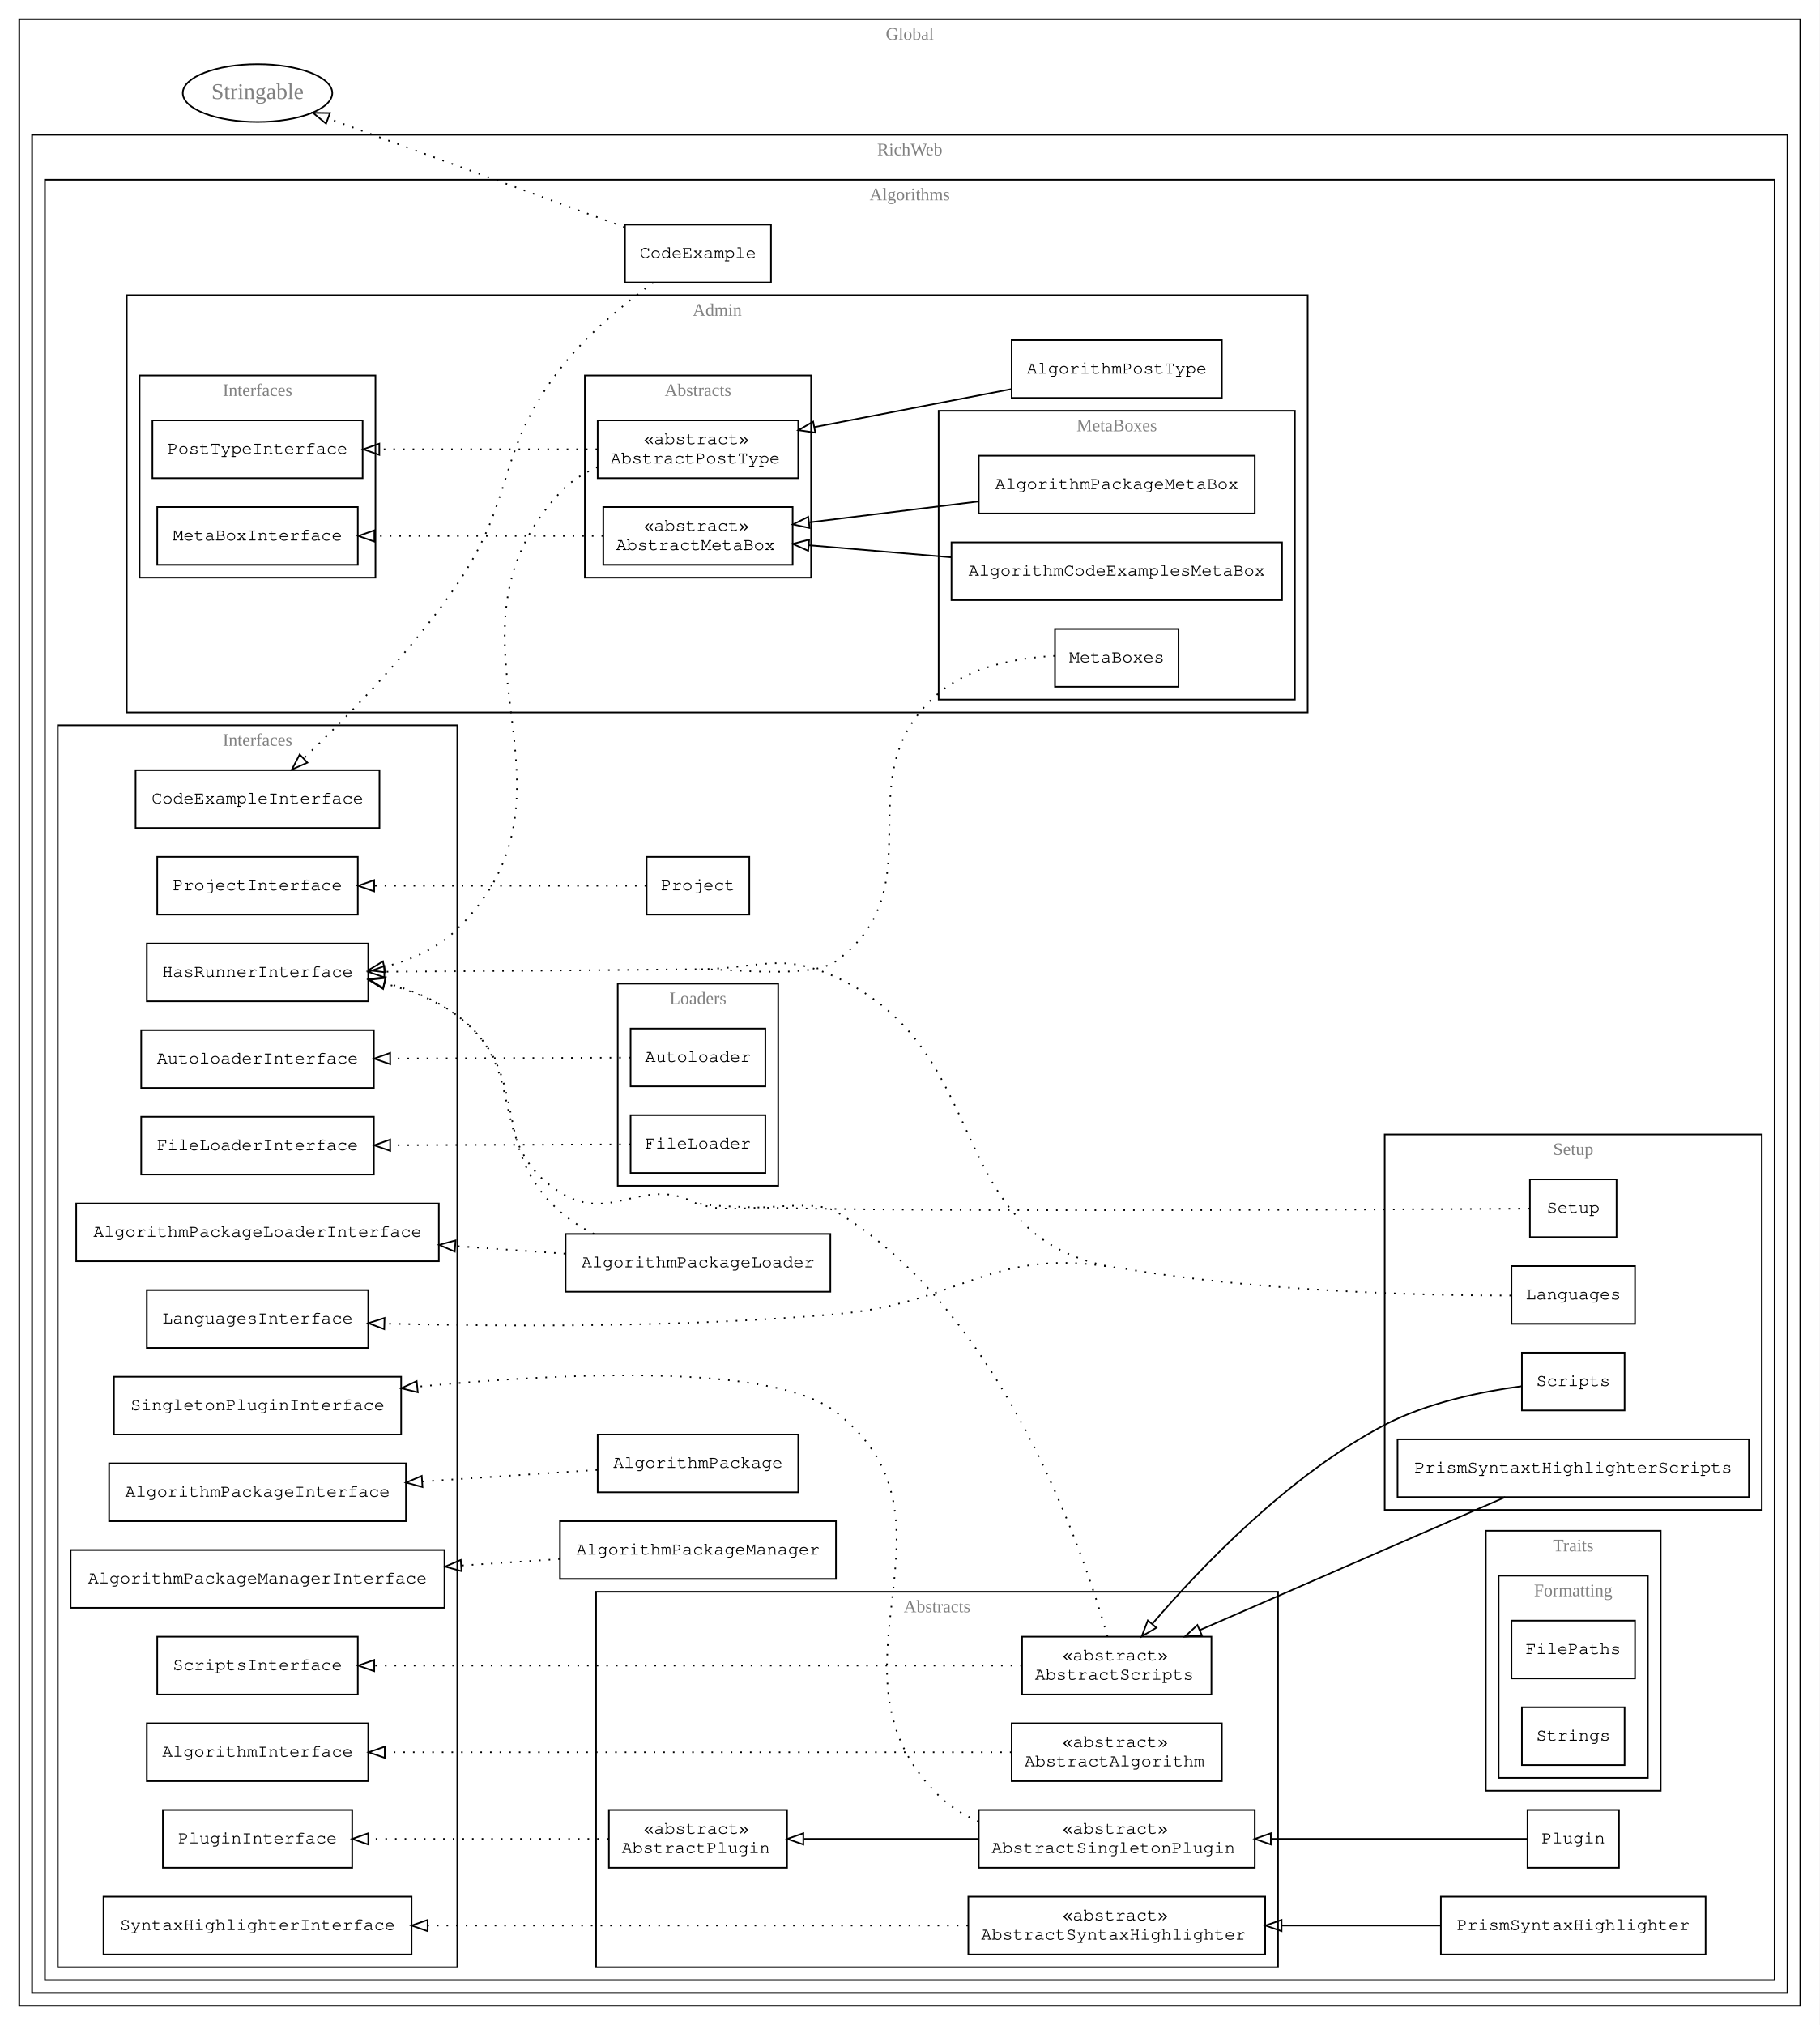
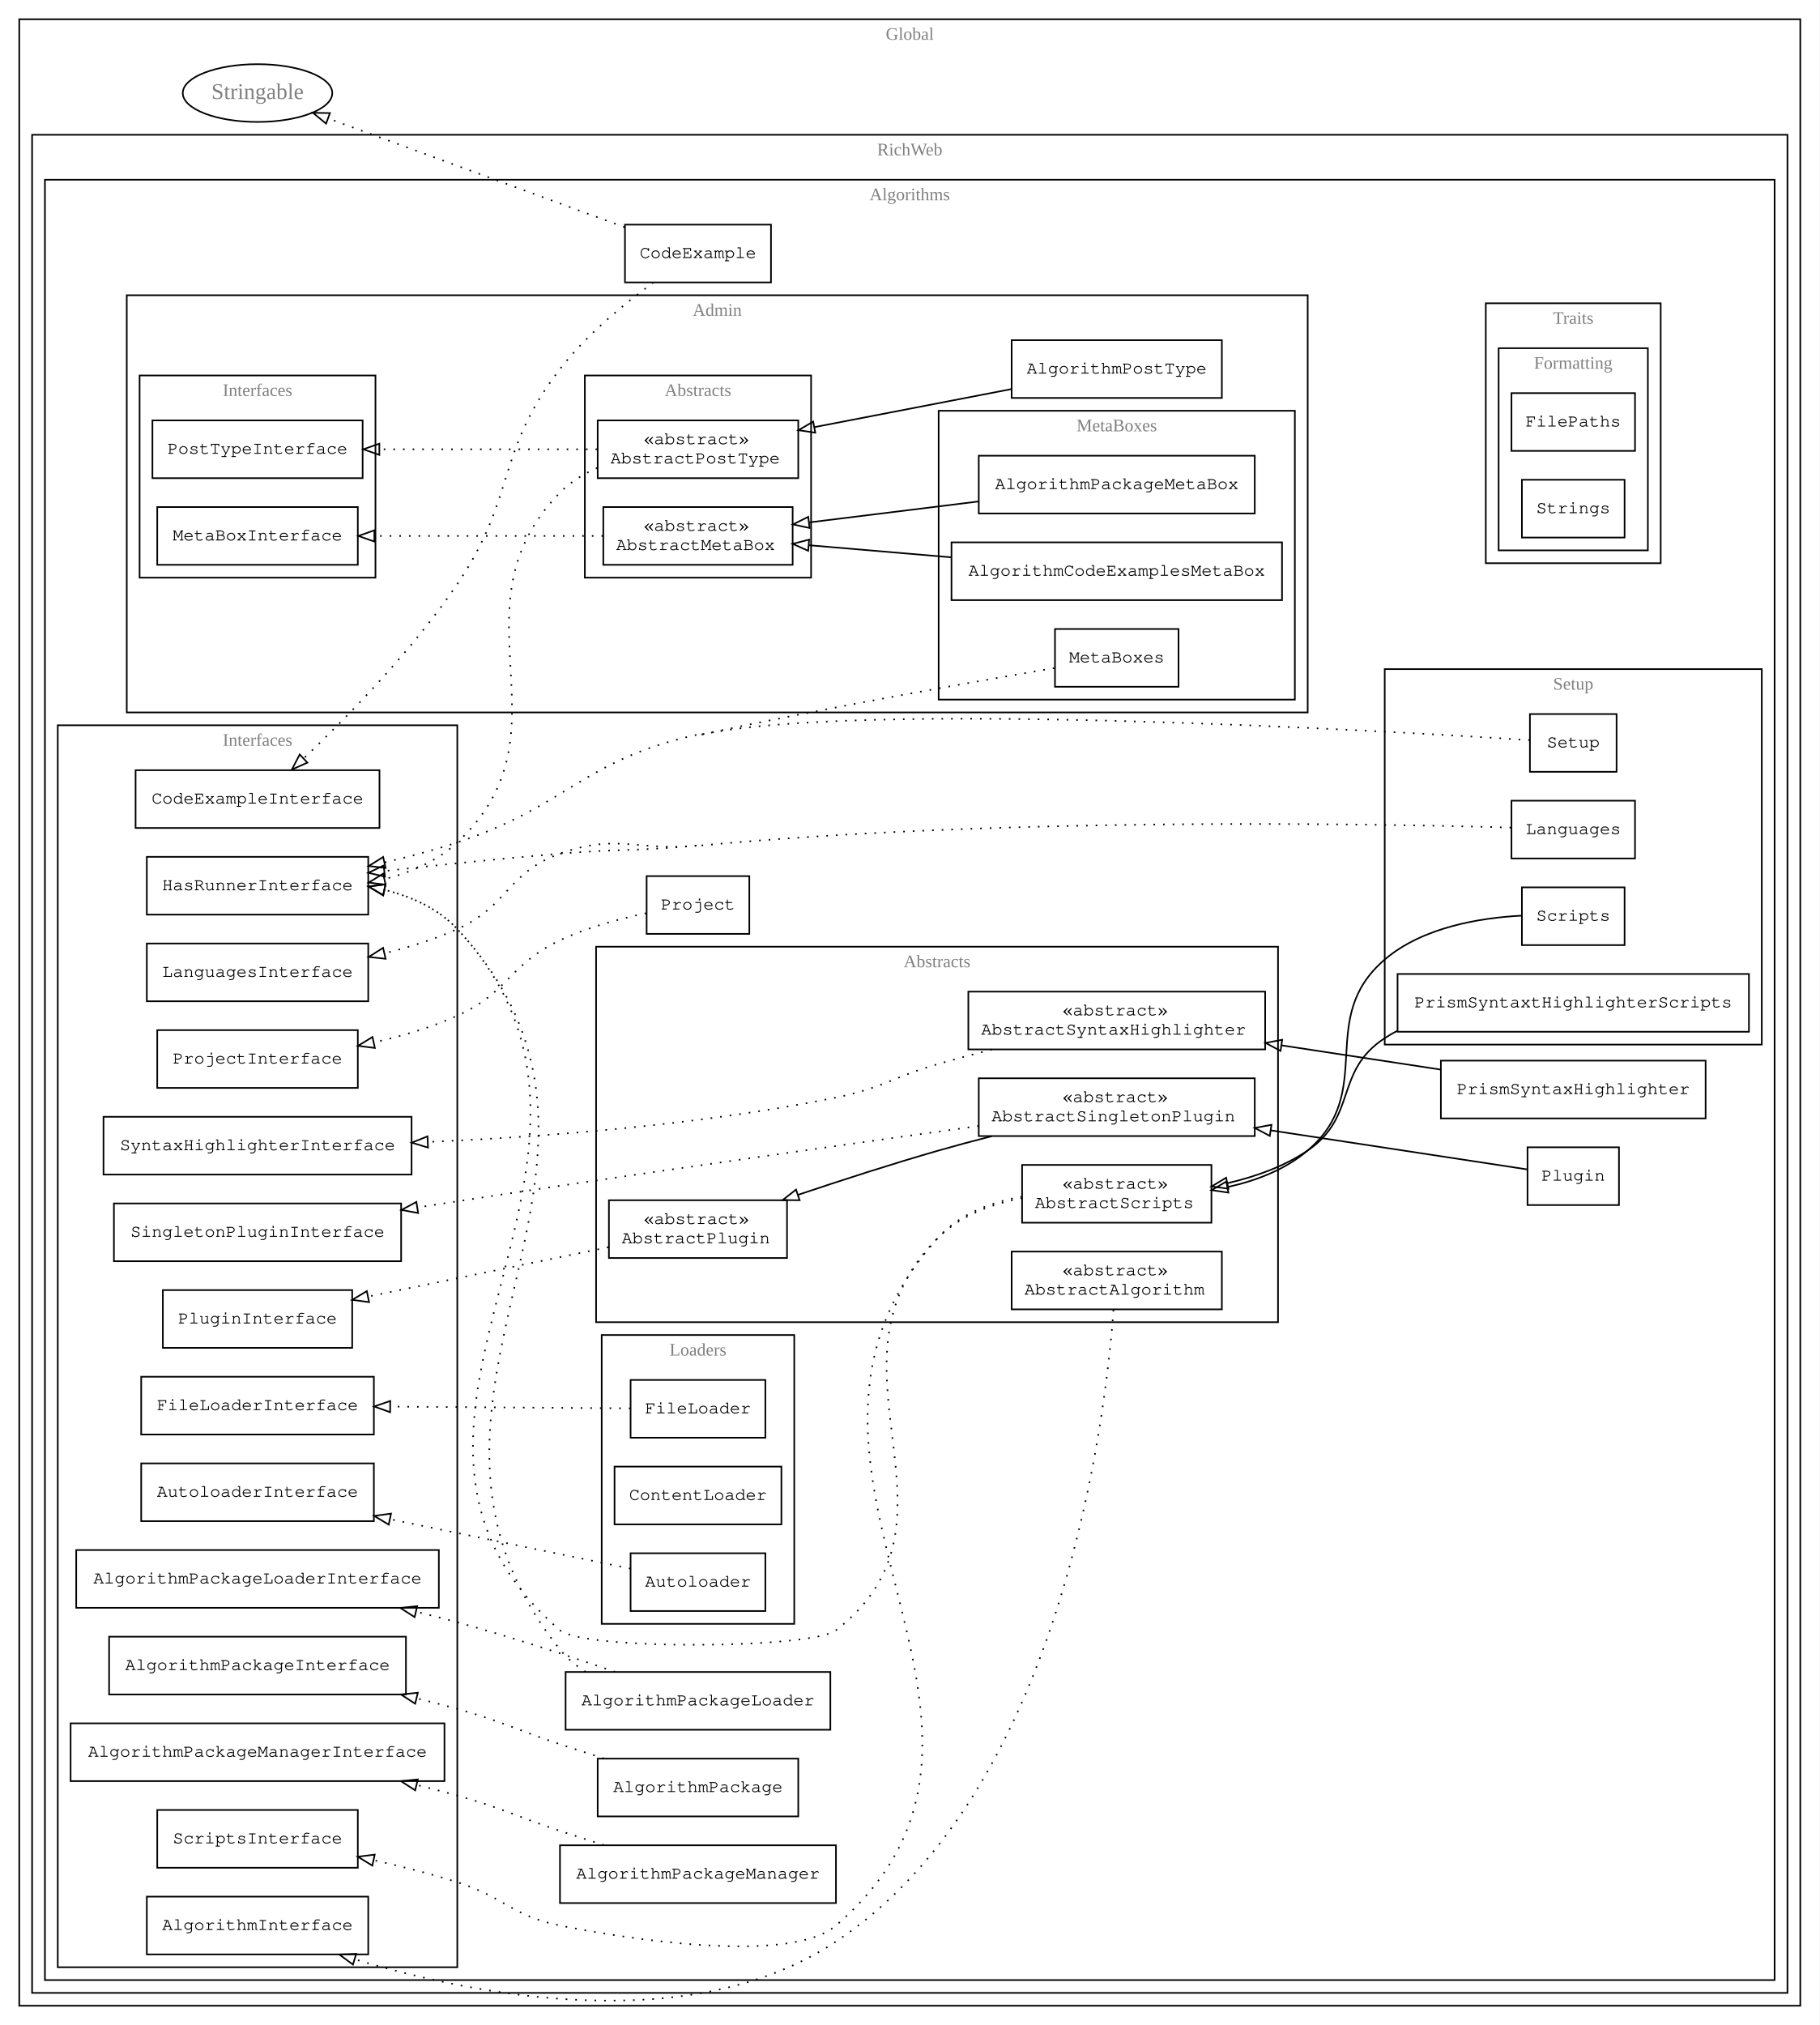
<svg xmlns="http://www.w3.org/2000/svg" width="1134pt" height="1262pt" viewBox="0.00 0.00 1134.00 1262.00">
  <g id="graph0" class="graph" transform="scale(1 1) rotate(0) translate(4 1258)">
    <polygon fill="white" stroke="transparent" points="-4,4 -4,-1258 1130,-1258 1130,4 -4,4" />
    <g id="clust1" class="cluster">
      <polygon fill="none" stroke="black" points="8,-8 8,-1246 1118,-1246 1118,-8 8,-8" />
      <text text-anchor="middle" x="563" y="-1233.2" font-family="Times New Roman,serif" font-size="11.00" fill="gray">Global</text>
    </g>
    <g id="clust2" class="cluster">
      <polygon fill="none" stroke="black" points="16,-16 16,-1174 1110,-1174 1110,-16 16,-16" />
      <text text-anchor="middle" x="563" y="-1161.2" font-family="Times New Roman,serif" font-size="11.00" fill="gray">RichWeb</text>
    </g>
    <g id="clust3" class="cluster">
      <polygon fill="none" stroke="black" points="24,-24 24,-1146 1102,-1146 1102,-24 24,-24" />
      <text text-anchor="middle" x="563" y="-1133.2" font-family="Times New Roman,serif" font-size="11.00" fill="gray">Algorithms</text>
    </g>
+     <g id="clust4" class="cluster">
+       <polygon fill="none" stroke="black" points="367.5,-434 367.5,-668 792.5,-668 792.5,-434 367.5,-434" />
+       <text text-anchor="middle" x="580" y="-655.2" font-family="Times New Roman,serif" font-size="11.00" fill="gray">Abstracts</text>
+     </g>
    <g id="clust5" class="cluster">
      <polygon fill="none" stroke="black" points="75,-814 75,-1074 811,-1074 811,-814 75,-814" />
      <text text-anchor="middle" x="443" y="-1061.2" font-family="Times New Roman,serif" font-size="11.00" fill="gray">Admin</text>
    </g>
    <g id="clust6" class="cluster">
      <polygon fill="none" stroke="black" points="360.5,-898 360.5,-1024 501.5,-1024 501.5,-898 360.5,-898" />
      <text text-anchor="middle" x="431" y="-1011.2" font-family="Times New Roman,serif" font-size="11.00" fill="gray">Abstracts</text>
    </g>
+     <g id="clust7" class="cluster">
+       <polygon fill="none" stroke="black" points="83,-898 83,-1024 230,-1024 230,-898 83,-898" />
+       <text text-anchor="middle" x="156.5" y="-1011.2" font-family="Times New Roman,serif" font-size="11.00" fill="gray">Interfaces</text>
+     </g>
    <g id="clust8" class="cluster">
      <polygon fill="none" stroke="black" points="581,-822 581,-1002 803,-1002 803,-822 581,-822" />
      <text text-anchor="middle" x="692" y="-989.2" font-family="Times New Roman,serif" font-size="11.00" fill="gray">MetaBoxes</text>
    </g>
-     <g id="clust7" class="cluster">
-       <polygon fill="none" stroke="black" points="83,-898 83,-1024 230,-1024 230,-898 83,-898" />
-       <text text-anchor="middle" x="156.5" y="-1011.2" font-family="Times New Roman,serif" font-size="11.00" fill="gray">Interfaces</text>
-     </g>
-     <g id="clust4" class="cluster">
-       <polygon fill="none" stroke="black" points="367.5,-32 367.5,-266 792.5,-266 792.5,-32 367.5,-32" />
-       <text text-anchor="middle" x="580" y="-253.2" font-family="Times New Roman,serif" font-size="11.00" fill="gray">Abstracts</text>
-     </g>
-     <g id="clust10" class="cluster">
-       <polygon fill="none" stroke="black" points="381,-519 381,-645 481,-645 481,-519 381,-519" />
-       <text text-anchor="middle" x="431" y="-632.2" font-family="Times New Roman,serif" font-size="11.00" fill="gray">Loaders</text>
-     </g>
-     <g id="clust11" class="cluster">
-       <polygon fill="none" stroke="black" points="859,-317 859,-551 1094,-551 1094,-317 859,-317" />
-       <text text-anchor="middle" x="976.5" y="-538.2" font-family="Times New Roman,serif" font-size="11.00" fill="gray">Setup</text>
+     <g id="clust12" class="cluster">
+       <polygon fill="none" stroke="black" points="922,-907 922,-1069 1031,-1069 1031,-907 922,-907" />
+       <text text-anchor="middle" x="976.5" y="-1056.2" font-family="Times New Roman,serif" font-size="11.00" fill="gray">Traits</text>
+     </g>
+     <g id="clust13" class="cluster">
+       <polygon fill="none" stroke="black" points="930,-915 930,-1041 1023,-1041 1023,-915 930,-915" />
+       <text text-anchor="middle" x="976.5" y="-1028.2" font-family="Times New Roman,serif" font-size="11.00" fill="gray">Formatting</text>
    </g>
    <g id="clust9" class="cluster">
      <polygon fill="none" stroke="black" points="32,-32 32,-806 281,-806 281,-32 32,-32" />
      <text text-anchor="middle" x="156.5" y="-793.2" font-family="Times New Roman,serif" font-size="11.00" fill="gray">Interfaces</text>
    </g>
-     <g id="clust12" class="cluster">
-       <polygon fill="none" stroke="black" points="922,-142 922,-304 1031,-304 1031,-142 922,-142" />
-       <text text-anchor="middle" x="976.5" y="-291.2" font-family="Times New Roman,serif" font-size="11.00" fill="gray">Traits</text>
-     </g>
-     <g id="clust13" class="cluster">
-       <polygon fill="none" stroke="black" points="930,-150 930,-276 1023,-276 1023,-150 930,-150" />
-       <text text-anchor="middle" x="976.5" y="-263.2" font-family="Times New Roman,serif" font-size="11.00" fill="gray">Formatting</text>
+     <g id="clust11" class="cluster">
+       <polygon fill="none" stroke="black" points="859,-607 859,-841 1094,-841 1094,-607 859,-607" />
+       <text text-anchor="middle" x="976.5" y="-828.2" font-family="Times New Roman,serif" font-size="11.00" fill="gray">Setup</text>
+     </g>
+     <g id="clust10" class="cluster">
+       <polygon fill="none" stroke="black" points="371,-246 371,-426 491,-426 491,-246 371,-246" />
+       <text text-anchor="middle" x="431" y="-413.2" font-family="Times New Roman,serif" font-size="11.00" fill="gray">Loaders</text>
    </g>
    <g id="node1" class="node">
-       <polygon fill="none" stroke="black" points="757.5,-184 626.5,-184 626.5,-148 757.5,-148 757.5,-184" />
-       <text text-anchor="start" x="658" y="-169.2" font-family="Courier,monospace" font-size="11.00">«abstract»</text>
-       <text text-anchor="start" x="634.5" y="-157.2" font-family="Courier,monospace" font-size="11.00">AbstractAlgorithm</text>
+       <polygon fill="none" stroke="black" points="757.5,-478 626.5,-478 626.5,-442 757.5,-442 757.5,-478" />
+       <text text-anchor="start" x="658" y="-463.2" font-family="Courier,monospace" font-size="11.00">«abstract»</text>
+       <text text-anchor="start" x="634.5" y="-451.2" font-family="Courier,monospace" font-size="11.00">AbstractAlgorithm</text>
    </g>
    <g id="node14" class="node">
-       <polygon fill="none" stroke="black" points="225.5,-184 87.5,-184 87.5,-148 225.5,-148 225.5,-184" />
-       <text text-anchor="middle" x="156.5" y="-163.2" font-family="Courier,monospace" font-size="11.00">AlgorithmInterface</text>
+       <polygon fill="none" stroke="black" points="225.5,-76 87.5,-76 87.5,-40 225.5,-40 225.5,-76" />
+       <text text-anchor="middle" x="156.5" y="-55.2" font-family="Courier,monospace" font-size="11.00">AlgorithmInterface</text>
    </g>
    <g id="edge1" class="edge">
-       <path fill="none" stroke="black" stroke-dasharray="1,5" d="M626.38,-166C528.25,-166 341.92,-166 236.09,-166" />
-       <polygon fill="none" stroke="black" points="235.79,-162.5 225.79,-166 235.79,-169.5 235.79,-162.5" />
+       <path fill="none" stroke="black" stroke-dasharray="1,5" d="M689.96,-441.65C685.06,-374.54 658.06,-141.55 517,-48 426.74,11.86 293.74,-13.99 217.37,-36.88" />
+       <polygon fill="none" stroke="black" points="215.96,-33.66 207.43,-39.94 218.02,-40.35 215.96,-33.66" />
    </g>
    <g id="node2" class="node">
-       <polygon fill="none" stroke="black" points="486.5,-130 375.5,-130 375.5,-94 486.5,-94 486.5,-130" />
-       <text text-anchor="start" x="397" y="-115.2" font-family="Courier,monospace" font-size="11.00">«abstract»</text>
-       <text text-anchor="start" x="383.5" y="-103.2" font-family="Courier,monospace" font-size="11.00">AbstractPlugin</text>
+       <polygon fill="none" stroke="black" points="486.5,-510 375.5,-510 375.5,-474 486.5,-474 486.5,-510" />
+       <text text-anchor="start" x="397" y="-495.2" font-family="Courier,monospace" font-size="11.00">«abstract»</text>
+       <text text-anchor="start" x="383.5" y="-483.2" font-family="Courier,monospace" font-size="11.00">AbstractPlugin</text>
    </g>
    <g id="node23" class="node">
-       <polygon fill="none" stroke="black" points="215.5,-130 97.5,-130 97.5,-94 215.5,-94 215.5,-130" />
-       <text text-anchor="middle" x="156.5" y="-109.2" font-family="Courier,monospace" font-size="11.00">PluginInterface</text>
+       <polygon fill="none" stroke="black" points="215.5,-454 97.5,-454 97.5,-418 215.5,-418 215.5,-454" />
+       <text text-anchor="middle" x="156.5" y="-433.2" font-family="Courier,monospace" font-size="11.00">PluginInterface</text>
    </g>
    <g id="edge2" class="edge">
-       <path fill="none" stroke="black" stroke-dasharray="1,5" d="M375.18,-112C332.13,-112 271.93,-112 225.75,-112" />
-       <polygon fill="none" stroke="black" points="225.52,-108.5 215.52,-112 225.52,-115.5 225.52,-108.5" />
+       <path fill="none" stroke="black" stroke-dasharray="1,5" d="M375.18,-480.73C332.03,-471.87 271.68,-459.46 225.46,-449.97" />
+       <polygon fill="none" stroke="black" points="226.02,-446.51 215.52,-447.92 224.61,-453.37 226.02,-446.51" />
    </g>
    <g id="node3" class="node">
-       <polygon fill="none" stroke="black" points="751,-238 633,-238 633,-202 751,-202 751,-238" />
-       <text text-anchor="start" x="658" y="-223.2" font-family="Courier,monospace" font-size="11.00">«abstract»</text>
-       <text text-anchor="start" x="641" y="-211.2" font-family="Courier,monospace" font-size="11.00">AbstractScripts</text>
+       <polygon fill="none" stroke="black" points="751,-532 633,-532 633,-496 751,-496 751,-532" />
+       <text text-anchor="start" x="658" y="-517.2" font-family="Courier,monospace" font-size="11.00">«abstract»</text>
+       <text text-anchor="start" x="641" y="-505.2" font-family="Courier,monospace" font-size="11.00">AbstractScripts</text>
    </g>
    <g id="node21" class="node">
-       <polygon fill="none" stroke="black" points="225.5,-670 87.5,-670 87.5,-634 225.5,-634 225.5,-670" />
-       <text text-anchor="middle" x="156.5" y="-649.2" font-family="Courier,monospace" font-size="11.00">HasRunnerInterface</text>
+       <polygon fill="none" stroke="black" points="225.5,-724 87.5,-724 87.5,-688 225.5,-688 225.5,-724" />
+       <text text-anchor="middle" x="156.5" y="-703.2" font-family="Courier,monospace" font-size="11.00">HasRunnerInterface</text>
    </g>
    <g id="edge4" class="edge">
-       <path fill="none" stroke="black" stroke-dasharray="1,5" d="M430,-508C396.62,-525.96 377.06,-494.77 345,-515 297.17,-545.19 326.72,-591.7 281,-625 267.78,-634.63 251.79,-640.94 235.76,-645.05" />
-       <polygon fill="none" stroke="black" points="234.77,-641.69 225.8,-647.34 236.33,-648.51 234.77,-641.69" />
-       <path fill="none" stroke="black" stroke-dasharray="1,5" d="M686.23,-238.11C671.44,-290.22 620.94,-440.82 517,-503 500.76,-512.71 448.66,-499.03 432,-508" />
+       <path fill="none" stroke="black" stroke-dasharray="1,5" d="M632.99,-511.35C614.26,-507.72 594.8,-500.59 581,-487 500.83,-408.01 606.07,-310.79 517,-242 501.87,-230.32 359.46,-229.5 345,-242 196.48,-370.35 414.87,-535.44 281,-679 269.11,-691.75 252.72,-699.18 235.75,-703.38" />
+       <polygon fill="none" stroke="black" points="234.79,-700 225.73,-705.49 236.23,-706.85 234.79,-700" />
    </g>
    <g id="node25" class="node">
-       <polygon fill="none" stroke="black" points="219,-238 94,-238 94,-202 219,-202 219,-238" />
-       <text text-anchor="middle" x="156.5" y="-217.2" font-family="Courier,monospace" font-size="11.00">ScriptsInterface</text>
+       <polygon fill="none" stroke="black" points="219,-130 94,-130 94,-94 219,-94 219,-130" />
+       <text text-anchor="middle" x="156.5" y="-109.2" font-family="Courier,monospace" font-size="11.00">ScriptsInterface</text>
    </g>
    <g id="edge3" class="edge">
-       <path fill="none" stroke="black" stroke-dasharray="1,5" d="M632.89,-220C534.65,-220 336.04,-220 229.27,-220" />
-       <polygon fill="none" stroke="black" points="229.23,-216.5 219.23,-220 229.23,-223.5 229.23,-216.5" />
+       <path fill="none" stroke="black" stroke-dasharray="1,5" d="M633,-512.33C613.93,-508.83 594.25,-501.53 581,-487 451.14,-344.52 663.02,-183.86 517,-58 488.05,-33.05 382.46,-50.42 345,-58 314.74,-64.12 310.43,-75.66 281,-85 264.39,-90.27 246.2,-94.87 229.01,-98.71" />
+       <polygon fill="none" stroke="black" points="228.05,-95.33 219.02,-100.88 229.53,-102.17 228.05,-95.33" />
    </g>
    <g id="node4" class="node">
-       <polygon fill="none" stroke="black" points="778,-130 606,-130 606,-94 778,-94 778,-130" />
-       <text text-anchor="start" x="658" y="-115.2" font-family="Courier,monospace" font-size="11.00">«abstract»</text>
-       <text text-anchor="start" x="614" y="-103.2" font-family="Courier,monospace" font-size="11.00">AbstractSingletonPlugin</text>
+       <polygon fill="none" stroke="black" points="778,-586 606,-586 606,-550 778,-550 778,-586" />
+       <text text-anchor="start" x="658" y="-571.2" font-family="Courier,monospace" font-size="11.00">«abstract»</text>
+       <text text-anchor="start" x="614" y="-559.2" font-family="Courier,monospace" font-size="11.00">AbstractSingletonPlugin</text>
    </g>
    <g id="edge5" class="edge">
-       <path fill="none" stroke="black" d="M605.83,-112C570.45,-112 530.03,-112 497.09,-112" />
-       <polygon fill="none" stroke="black" points="496.67,-108.5 486.67,-112 496.67,-115.5 496.67,-108.5" />
+       <path fill="none" stroke="black" d="M614.17,-549.94C603,-547.09 591.68,-544.06 581,-541 551.97,-532.68 520.14,-522.37 493.37,-513.36" />
+       <polygon fill="none" stroke="black" points="494.35,-510 483.76,-510.11 492.11,-516.63 494.35,-510" />
    </g>
    <g id="node26" class="node">
-       <polygon fill="none" stroke="black" points="246,-400 67,-400 67,-364 246,-364 246,-400" />
-       <text text-anchor="middle" x="156.5" y="-379.2" font-family="Courier,monospace" font-size="11.00">SingletonPluginInterface</text>
+       <polygon fill="none" stroke="black" points="246,-508 67,-508 67,-472 246,-472 246,-508" />
+       <text text-anchor="middle" x="156.5" y="-487.2" font-family="Courier,monospace" font-size="11.00">SingletonPluginInterface</text>
    </g>
    <g id="edge6" class="edge">
-       <path fill="none" stroke="black" stroke-dasharray="1,5" d="M605.87,-122.83C596.67,-126.79 588.09,-132.05 581,-139 502.43,-215.94 603.86,-310.57 517,-378 477.79,-408.44 348.55,-402.6 256.28,-393.81" />
-       <polygon fill="none" stroke="black" points="256.36,-390.3 246.06,-392.81 255.68,-397.27 256.36,-390.3" />
+       <path fill="none" stroke="black" stroke-dasharray="1,5" d="M606,-556.27C535.93,-546.53 433.97,-532.18 345,-519 316.14,-514.73 284.82,-509.94 256.18,-505.5" />
+       <polygon fill="none" stroke="black" points="256.59,-502.03 246.17,-503.95 255.51,-508.94 256.59,-502.03" />
    </g>
    <g id="node5" class="node">
-       <polygon fill="none" stroke="black" points="784.5,-76 599.5,-76 599.5,-40 784.5,-40 784.5,-76" />
-       <text text-anchor="start" x="658" y="-61.2" font-family="Courier,monospace" font-size="11.00">«abstract»</text>
-       <text text-anchor="start" x="607.5" y="-49.2" font-family="Courier,monospace" font-size="11.00">AbstractSyntaxHighlighter</text>
+       <polygon fill="none" stroke="black" points="784.5,-640 599.5,-640 599.5,-604 784.5,-604 784.5,-640" />
+       <text text-anchor="start" x="658" y="-625.2" font-family="Courier,monospace" font-size="11.00">«abstract»</text>
+       <text text-anchor="start" x="607.5" y="-613.2" font-family="Courier,monospace" font-size="11.00">AbstractSyntaxHighlighter</text>
    </g>
    <g id="node27" class="node">
-       <polygon fill="none" stroke="black" points="252.5,-76 60.5,-76 60.5,-40 252.5,-40 252.5,-76" />
-       <text text-anchor="middle" x="156.5" y="-55.2" font-family="Courier,monospace" font-size="11.00">SyntaxHighlighterInterface</text>
+       <polygon fill="none" stroke="black" points="252.5,-562 60.5,-562 60.5,-526 252.5,-526 252.5,-562" />
+       <text text-anchor="middle" x="156.5" y="-541.2" font-family="Courier,monospace" font-size="11.00">SyntaxHighlighterInterface</text>
    </g>
    <g id="edge7" class="edge">
-       <path fill="none" stroke="black" stroke-dasharray="1,5" d="M599.29,-58C505.77,-58 360.87,-58 262.74,-58" />
-       <polygon fill="none" stroke="black" points="262.5,-54.5 252.5,-58 262.5,-61.5 262.5,-54.5" />
+       <path fill="none" stroke="black" stroke-dasharray="1,5" d="M614.17,-603.94C603.01,-601.08 591.68,-598.06 581,-595 552.22,-586.76 546.34,-579.95 517,-574 432.44,-556.84 334.77,-549.47 262.6,-546.31" />
+       <polygon fill="none" stroke="black" points="262.73,-542.81 252.59,-545.89 262.43,-549.8 262.73,-542.81" />
    </g>
    <g id="node6" class="node">
      <polygon fill="none" stroke="black" points="490,-942 372,-942 372,-906 490,-906 490,-942" />
      <text text-anchor="start" x="397" y="-927.2" font-family="Courier,monospace" font-size="11.00">«abstract»</text>
      <text text-anchor="start" x="380" y="-915.2" font-family="Courier,monospace" font-size="11.00">AbstractMetaBox</text>
    </g>
    <g id="node8" class="node">
      <polygon fill="none" stroke="black" points="219,-942 94,-942 94,-906 219,-906 219,-942" />
      <text text-anchor="middle" x="156.5" y="-921.2" font-family="Courier,monospace" font-size="11.00">MetaBoxInterface</text>
    </g>
    <g id="edge8" class="edge">
      <path fill="none" stroke="black" stroke-dasharray="1,5" d="M371.88,-924C330.26,-924 273.95,-924 229.49,-924" />
      <polygon fill="none" stroke="black" points="229.32,-920.5 219.32,-924 229.32,-927.5 229.32,-920.5" />
    </g>
    <g id="node7" class="node">
      <polygon fill="none" stroke="black" points="493.5,-996 368.5,-996 368.5,-960 493.5,-960 493.5,-996" />
      <text text-anchor="start" x="397" y="-981.2" font-family="Courier,monospace" font-size="11.00">«abstract»</text>
      <text text-anchor="start" x="376.5" y="-969.2" font-family="Courier,monospace" font-size="11.00">AbstractPostType</text>
    </g>
    <g id="node9" class="node">
      <polygon fill="none" stroke="black" points="222,-996 91,-996 91,-960 222,-960 222,-996" />
      <text text-anchor="middle" x="156.5" y="-975.2" font-family="Courier,monospace" font-size="11.00">PostTypeInterface</text>
    </g>
    <g id="edge9" class="edge">
      <path fill="none" stroke="black" stroke-dasharray="1,5" d="M368.17,-978C327.9,-978 275.12,-978 232.46,-978" />
      <polygon fill="none" stroke="black" points="232.41,-974.5 222.41,-978 232.41,-981.5 232.41,-974.5" />
    </g>
    <g id="edge10" class="edge">
-       <path fill="none" stroke="black" stroke-dasharray="1,5" d="M368.35,-966.93C359.6,-963.09 351.42,-957.93 345,-951 260.61,-859.89 369.51,-766.12 281,-679 268.71,-666.9 252.33,-659.69 235.53,-655.5" />
-       <polygon fill="none" stroke="black" points="236.12,-652.05 225.61,-653.37 234.65,-658.89 236.12,-652.05" />
+       <path fill="none" stroke="black" stroke-dasharray="1,5" d="M368.24,-966.43C359.62,-962.65 351.5,-957.64 345,-951 274.39,-878.82 354.87,-801.85 281,-733 268.52,-721.37 252.23,-714.31 235.59,-710.12" />
+       <polygon fill="none" stroke="black" points="236.3,-706.69 225.79,-707.97 234.81,-713.53 236.3,-706.69" />
    </g>
    <g id="node10" class="node">
      <polygon fill="none" stroke="black" points="795,-920 589,-920 589,-884 795,-884 795,-920" />
      <text text-anchor="middle" x="692" y="-899.2" font-family="Courier,monospace" font-size="11.00">AlgorithmCodeExamplesMetaBox</text>
    </g>
    <g id="edge12" class="edge">
      <path fill="none" stroke="black" d="M588.64,-910.69C558.92,-913.22 527.21,-915.91 500.15,-918.21" />
      <polygon fill="none" stroke="black" points="499.69,-914.74 490.02,-919.07 500.28,-921.71 499.69,-914.74" />
    </g>
    <g id="node11" class="node">
      <polygon fill="none" stroke="black" points="778,-974 606,-974 606,-938 778,-938 778,-974" />
      <text text-anchor="middle" x="692" y="-953.2" font-family="Courier,monospace" font-size="11.00">AlgorithmPackageMetaBox</text>
    </g>
    <g id="edge13" class="edge">
      <path fill="none" stroke="black" d="M605.83,-945.48C571.64,-941.25 532.76,-936.45 500.46,-932.46" />
      <polygon fill="none" stroke="black" points="500.56,-928.94 490.21,-931.19 499.71,-935.89 500.56,-928.94" />
    </g>
    <g id="node12" class="node">
      <polygon fill="none" stroke="black" points="730.5,-866 653.5,-866 653.5,-830 730.5,-830 730.5,-866" />
      <text text-anchor="middle" x="692" y="-845.2" font-family="Courier,monospace" font-size="11.00">MetaBoxes</text>
    </g>
    <g id="edge14" class="edge">
-       <path fill="none" stroke="black" stroke-dasharray="1,5" d="M653.45,-849.24C630.15,-848.07 600.94,-842.83 581,-826 520.26,-774.73 581.14,-705.94 517,-659 501.73,-647.83 450.92,-654.21 432,-654" />
+       <path fill="none" stroke="black" stroke-dasharray="1,5" d="M653.12,-841.65C602.55,-833.03 510.26,-816.75 432,-800" />
    </g>
    <g id="node13" class="node">
      <polygon fill="none" stroke="black" points="757.5,-1046 626.5,-1046 626.5,-1010 757.5,-1010 757.5,-1046" />
      <text text-anchor="middle" x="692" y="-1025.2" font-family="Courier,monospace" font-size="11.00">AlgorithmPostType</text>
    </g>
    <g id="edge11" class="edge">
      <path fill="none" stroke="black" d="M626.31,-1015.51C589.04,-1008.32 542.11,-999.26 503.71,-991.84" />
      <polygon fill="none" stroke="black" points="504.12,-988.36 493.64,-989.9 502.79,-995.23 504.12,-988.36" />
    </g>
    <g id="node15" class="node">
-       <polygon fill="none" stroke="black" points="249,-346 64,-346 64,-310 249,-310 249,-346" />
-       <text text-anchor="middle" x="156.5" y="-325.2" font-family="Courier,monospace" font-size="11.00">AlgorithmPackageInterface</text>
+       <polygon fill="none" stroke="black" points="249,-238 64,-238 64,-202 249,-202 249,-238" />
+       <text text-anchor="middle" x="156.5" y="-217.2" font-family="Courier,monospace" font-size="11.00">AlgorithmPackageInterface</text>
    </g>
    <g id="node16" class="node">
-       <polygon fill="none" stroke="black" points="269.5,-508 43.5,-508 43.5,-472 269.5,-472 269.5,-508" />
-       <text text-anchor="middle" x="156.5" y="-487.2" font-family="Courier,monospace" font-size="11.00">AlgorithmPackageLoaderInterface</text>
+       <polygon fill="none" stroke="black" points="269.5,-292 43.5,-292 43.5,-256 269.5,-256 269.5,-292" />
+       <text text-anchor="middle" x="156.5" y="-271.2" font-family="Courier,monospace" font-size="11.00">AlgorithmPackageLoaderInterface</text>
    </g>
    <g id="node17" class="node">
-       <polygon fill="none" stroke="black" points="273,-292 40,-292 40,-256 273,-256 273,-292" />
-       <text text-anchor="middle" x="156.5" y="-271.2" font-family="Courier,monospace" font-size="11.00">AlgorithmPackageManagerInterface</text>
+       <polygon fill="none" stroke="black" points="273,-184 40,-184 40,-148 273,-148 273,-184" />
+       <text text-anchor="middle" x="156.5" y="-163.2" font-family="Courier,monospace" font-size="11.00">AlgorithmPackageManagerInterface</text>
    </g>
    <g id="node18" class="node">
-       <polygon fill="none" stroke="black" points="229,-616 84,-616 84,-580 229,-580 229,-616" />
-       <text text-anchor="middle" x="156.5" y="-595.2" font-family="Courier,monospace" font-size="11.00">AutoloaderInterface</text>
+       <polygon fill="none" stroke="black" points="229,-346 84,-346 84,-310 229,-310 229,-346" />
+       <text text-anchor="middle" x="156.5" y="-325.2" font-family="Courier,monospace" font-size="11.00">AutoloaderInterface</text>
    </g>
    <g id="node19" class="node">
      <polygon fill="none" stroke="black" points="232.5,-778 80.5,-778 80.5,-742 232.5,-742 232.5,-778" />
      <text text-anchor="middle" x="156.5" y="-757.2" font-family="Courier,monospace" font-size="11.00">CodeExampleInterface</text>
    </g>
    <g id="node20" class="node">
-       <polygon fill="none" stroke="black" points="229,-562 84,-562 84,-526 229,-526 229,-562" />
-       <text text-anchor="middle" x="156.5" y="-541.2" font-family="Courier,monospace" font-size="11.00">FileLoaderInterface</text>
+       <polygon fill="none" stroke="black" points="229,-400 84,-400 84,-364 229,-364 229,-400" />
+       <text text-anchor="middle" x="156.5" y="-379.2" font-family="Courier,monospace" font-size="11.00">FileLoaderInterface</text>
    </g>
    <g id="node22" class="node">
-       <polygon fill="none" stroke="black" points="225.5,-454 87.5,-454 87.5,-418 225.5,-418 225.5,-454" />
-       <text text-anchor="middle" x="156.5" y="-433.2" font-family="Courier,monospace" font-size="11.00">LanguagesInterface</text>
+       <polygon fill="none" stroke="black" points="225.5,-670 87.5,-670 87.5,-634 225.5,-634 225.5,-670" />
+       <text text-anchor="middle" x="156.5" y="-649.2" font-family="Courier,monospace" font-size="11.00">LanguagesInterface</text>
    </g>
    <g id="node24" class="node">
-       <polygon fill="none" stroke="black" points="219,-724 94,-724 94,-688 219,-688 219,-724" />
-       <text text-anchor="middle" x="156.5" y="-703.2" font-family="Courier,monospace" font-size="11.00">ProjectInterface</text>
+       <polygon fill="none" stroke="black" points="219,-616 94,-616 94,-580 219,-580 219,-616" />
+       <text text-anchor="middle" x="156.5" y="-595.2" font-family="Courier,monospace" font-size="11.00">ProjectInterface</text>
    </g>
    <g id="node28" class="node">
-       <polygon fill="none" stroke="black" points="473,-617 389,-617 389,-581 473,-581 473,-617" />
-       <text text-anchor="middle" x="431" y="-596.2" font-family="Courier,monospace" font-size="11.00">Autoloader</text>
+       <polygon fill="none" stroke="black" points="473,-290 389,-290 389,-254 473,-254 473,-290" />
+       <text text-anchor="middle" x="431" y="-269.2" font-family="Courier,monospace" font-size="11.00">Autoloader</text>
    </g>
    <g id="edge21" class="edge">
-       <path fill="none" stroke="black" stroke-dasharray="1,5" d="M388.91,-598.85C349.4,-598.7 288.58,-598.48 239.21,-598.3" />
-       <polygon fill="none" stroke="black" points="239.19,-594.8 229.18,-598.26 239.16,-601.8 239.19,-594.8" />
+       <path fill="none" stroke="black" stroke-dasharray="1,5" d="M388.91,-280.44C349.4,-288.56 288.58,-301.06 239.21,-311.21" />
+       <polygon fill="none" stroke="black" points="238.27,-307.83 229.18,-313.27 239.68,-314.69 238.27,-307.83" />
    </g>
    <g id="node29" class="node">
-       <polygon fill="none" stroke="black" points="473,-563 389,-563 389,-527 473,-527 473,-563" />
-       <text text-anchor="middle" x="431" y="-542.2" font-family="Courier,monospace" font-size="11.00">FileLoader</text>
+       <polygon fill="none" stroke="black" points="483,-344 379,-344 379,-308 483,-308 483,-344" />
+       <text text-anchor="middle" x="431" y="-323.2" font-family="Courier,monospace" font-size="11.00">ContentLoader</text>
+     </g>
+     <g id="node30" class="node">
+       <polygon fill="none" stroke="black" points="473,-398 389,-398 389,-362 473,-362 473,-398" />
+       <text text-anchor="middle" x="431" y="-377.2" font-family="Courier,monospace" font-size="11.00">FileLoader</text>
    </g>
    <g id="edge22" class="edge">
-       <path fill="none" stroke="black" stroke-dasharray="1,5" d="M388.91,-544.85C349.4,-544.7 288.58,-544.48 239.21,-544.3" />
-       <polygon fill="none" stroke="black" points="239.19,-540.8 229.18,-544.26 239.16,-547.8 239.19,-540.8" />
-     </g>
-     <g id="node30" class="node">
-       <polygon fill="none" stroke="black" points="1015,-469 938,-469 938,-433 1015,-433 1015,-469" />
-       <text text-anchor="middle" x="976.5" y="-448.2" font-family="Courier,monospace" font-size="11.00">Languages</text>
+       <path fill="none" stroke="black" stroke-dasharray="1,5" d="M388.91,-380.3C349.4,-380.59 288.58,-381.04 239.21,-381.4" />
+       <polygon fill="none" stroke="black" points="239.15,-377.9 229.18,-381.47 239.2,-384.9 239.15,-377.9" />
+     </g>
+     <g id="node31" class="node">
+       <polygon fill="none" stroke="black" points="1015,-759 938,-759 938,-723 1015,-723 1015,-759" />
+       <text text-anchor="middle" x="976.5" y="-738.2" font-family="Courier,monospace" font-size="11.00">Languages</text>
    </g>
    <g id="edge27" class="edge">
-       <path fill="none" stroke="black" stroke-dasharray="1,5" d="M691,-468C581.07,-487.14 618.34,-602.29 517,-649 482.63,-664.84 469.84,-654.43 432,-654" />
-       <path fill="none" stroke="black" stroke-dasharray="1,5" d="M430,-654C364.56,-653.26 290.27,-652.74 235.81,-652.41" />
-       <polygon fill="none" stroke="black" points="235.55,-648.91 225.53,-652.35 235.51,-655.91 235.55,-648.91" />
+       <path fill="none" stroke="black" stroke-dasharray="1,5" d="M430,-731C392.32,-727.46 382.71,-729.12 345,-726 309.08,-723.03 269.37,-718.91 235.78,-715.19" />
+       <polygon fill="none" stroke="black" points="235.89,-711.68 225.56,-714.05 235.11,-718.64 235.89,-711.68" />
    </g>
    <g id="edge26" class="edge">
-       <path fill="none" stroke="black" stroke-dasharray="1,5" d="M937.72,-450.61C883.25,-450.66 779.66,-452.99 693,-468" />
-       <path fill="none" stroke="black" stroke-dasharray="1,5" d="M691,-468C613.75,-481.38 595.11,-445.79 517,-439 420.35,-430.59 308.53,-431.29 235.59,-433.13" />
-       <polygon fill="none" stroke="black" points="235.47,-429.64 225.57,-433.4 235.66,-436.63 235.47,-429.64" />
-     </g>
-     <g id="node31" class="node">
-       <polygon fill="none" stroke="black" points="1086,-361 867,-361 867,-325 1086,-325 1086,-361" />
-       <text text-anchor="middle" x="976.5" y="-340.2" font-family="Courier,monospace" font-size="11.00">PrismSyntaxtHighlighterScripts</text>
+       <path fill="none" stroke="black" stroke-dasharray="1,5" d="M430,-731C392.32,-727.46 380.6,-738.84 345,-726 311.8,-714.03 313.16,-693.53 281,-679 266.89,-672.63 251.18,-667.71 235.82,-663.94" />
+       <polygon fill="none" stroke="black" points="236.33,-660.47 225.8,-661.63 234.75,-667.29 236.33,-660.47" />
+       <path fill="none" stroke="black" stroke-dasharray="1,5" d="M937.83,-742.25C849.33,-744.76 621.33,-748.77 432,-731" />
+     </g>
+     <g id="node32" class="node">
+       <polygon fill="none" stroke="black" points="1086,-651 867,-651 867,-615 1086,-615 1086,-651" />
+       <text text-anchor="middle" x="976.5" y="-630.2" font-family="Courier,monospace" font-size="11.00">PrismSyntaxtHighlighterScripts</text>
    </g>
    <g id="edge28" class="edge">
-       <path fill="none" stroke="black" d="M934.12,-324.98C883.66,-303.01 798.4,-265.89 743.95,-242.18" />
-       <polygon fill="none" stroke="black" points="745.06,-238.85 734.49,-238.07 742.26,-245.27 745.06,-238.85" />
-     </g>
-     <g id="node32" class="node">
-       <polygon fill="none" stroke="black" points="1008.5,-415 944.5,-415 944.5,-379 1008.5,-379 1008.5,-415" />
-       <text text-anchor="middle" x="976.5" y="-394.2" font-family="Courier,monospace" font-size="11.00">Scripts</text>
+       <path fill="none" stroke="black" d="M866.75,-615.56C864.09,-614.15 861.5,-612.63 859,-611 827.41,-590.38 842.19,-562.22 811,-541 796.33,-531.02 778.5,-524.69 761.19,-520.68" />
+       <polygon fill="none" stroke="black" points="761.59,-517.19 751.09,-518.58 760.17,-524.04 761.59,-517.19" />
+     </g>
+     <g id="node33" class="node">
+       <polygon fill="none" stroke="black" points="1008.5,-705 944.5,-705 944.5,-669 1008.5,-669 1008.5,-705" />
+       <text text-anchor="middle" x="976.5" y="-684.2" font-family="Courier,monospace" font-size="11.00">Scripts</text>
    </g>
    <g id="edge29" class="edge">
-       <path fill="none" stroke="black" d="M944.34,-394.1C919.98,-390.84 885.87,-384.03 859,-370 798.85,-338.59 743.49,-280.2 714.4,-246.27" />
-       <polygon fill="none" stroke="black" points="716.71,-243.59 707.58,-238.21 711.36,-248.11 716.71,-243.59" />
-     </g>
-     <g id="node33" class="node">
-       <polygon fill="none" stroke="black" points="1003.5,-523 949.5,-523 949.5,-487 1003.5,-487 1003.5,-523" />
-       <text text-anchor="middle" x="976.5" y="-502.2" font-family="Courier,monospace" font-size="11.00">Setup</text>
+       <path fill="none" stroke="black" d="M944.29,-687.36C918.6,-686.03 882.67,-680.24 859,-660 815.66,-622.93 854.39,-578.01 811,-541 797.04,-529.09 778.87,-522.16 760.99,-518.21" />
+       <polygon fill="none" stroke="black" points="761.6,-514.76 751.11,-516.3 760.27,-521.63 761.6,-514.76" />
+     </g>
+     <g id="node34" class="node">
+       <polygon fill="none" stroke="black" points="1003.5,-813 949.5,-813 949.5,-777 1003.5,-777 1003.5,-813" />
+       <text text-anchor="middle" x="976.5" y="-792.2" font-family="Courier,monospace" font-size="11.00">Setup</text>
    </g>
    <g id="edge30" class="edge">
-       <path fill="none" stroke="black" stroke-dasharray="1,5" d="M949.17,-504.81C841.98,-504.09 443.5,-501.81 432,-508" />
-     </g>
-     <g id="node34" class="node">
-       <polygon fill="none" stroke="black" points="1015,-248 938,-248 938,-212 1015,-212 1015,-248" />
-       <text text-anchor="middle" x="976.5" y="-227.2" font-family="Courier,monospace" font-size="11.00">FilePaths</text>
+       <path fill="none" stroke="black" stroke-dasharray="1,5" d="M949.45,-796.74C855.24,-802.81 532.46,-821.5 432,-800" />
+       <path fill="none" stroke="black" stroke-dasharray="1,5" d="M430,-800C359.1,-784.34 349.95,-755.77 281,-733 266.55,-728.23 250.88,-724.06 235.69,-720.52" />
+       <polygon fill="none" stroke="black" points="236.33,-717.08 225.81,-718.29 234.79,-723.91 236.33,-717.08" />
    </g>
    <g id="node35" class="node">
-       <polygon fill="none" stroke="black" points="1008.5,-194 944.5,-194 944.5,-158 1008.5,-158 1008.5,-194" />
-       <text text-anchor="middle" x="976.5" y="-173.2" font-family="Courier,monospace" font-size="11.00">Strings</text>
+       <polygon fill="none" stroke="black" points="1015,-1013 938,-1013 938,-977 1015,-977 1015,-1013" />
+       <text text-anchor="middle" x="976.5" y="-992.2" font-family="Courier,monospace" font-size="11.00">FilePaths</text>
    </g>
    <g id="node36" class="node">
-       <polygon fill="none" stroke="black" points="493.5,-364 368.5,-364 368.5,-328 493.5,-328 493.5,-364" />
-       <text text-anchor="middle" x="431" y="-343.2" font-family="Courier,monospace" font-size="11.00">AlgorithmPackage</text>
+       <polygon fill="none" stroke="black" points="1008.5,-959 944.5,-959 944.5,-923 1008.5,-923 1008.5,-959" />
+       <text text-anchor="middle" x="976.5" y="-938.2" font-family="Courier,monospace" font-size="11.00">Strings</text>
+     </g>
+     <g id="node37" class="node">
+       <polygon fill="none" stroke="black" points="493.5,-162 368.5,-162 368.5,-126 493.5,-126 493.5,-162" />
+       <text text-anchor="middle" x="431" y="-141.2" font-family="Courier,monospace" font-size="11.00">AlgorithmPackage</text>
    </g>
    <g id="edge15" class="edge">
-       <path fill="none" stroke="black" stroke-dasharray="1,5" d="M368.17,-341.92C336.01,-339.79 295.89,-337.14 259.31,-334.72" />
-       <polygon fill="none" stroke="black" points="259.3,-331.22 249.09,-334.05 258.84,-338.2 259.3,-331.22" />
-     </g>
-     <g id="node37" class="node">
-       <polygon fill="none" stroke="black" points="513.5,-489 348.5,-489 348.5,-453 513.5,-453 513.5,-489" />
-       <text text-anchor="middle" x="431" y="-468.2" font-family="Courier,monospace" font-size="11.00">AlgorithmPackageLoader</text>
+       <path fill="none" stroke="black" stroke-dasharray="1,5" d="M372.33,-162.12C363.18,-165.05 353.82,-168.08 345,-171 316.44,-180.44 309.96,-184.89 281,-193 272.79,-195.3 264.22,-197.53 255.59,-199.65" />
+       <polygon fill="none" stroke="black" points="254.75,-196.25 245.85,-201.99 256.39,-203.05 254.75,-196.25" />
+     </g>
+     <g id="node38" class="node">
+       <polygon fill="none" stroke="black" points="513.5,-216 348.5,-216 348.5,-180 513.5,-180 513.5,-216" />
+       <text text-anchor="middle" x="431" y="-195.2" font-family="Courier,monospace" font-size="11.00">AlgorithmPackageLoader</text>
    </g>
    <g id="edge16" class="edge">
-       <path fill="none" stroke="black" stroke-dasharray="1,5" d="M348.24,-476.7C326.73,-478.2 303.05,-479.85 279.92,-481.46" />
-       <polygon fill="none" stroke="black" points="279.42,-477.99 269.69,-482.18 279.91,-484.97 279.42,-477.99" />
+       <path fill="none" stroke="black" stroke-dasharray="1,5" d="M379.36,-216.08C350.71,-225.95 314.1,-237.96 281,-247 272.69,-249.27 264.03,-251.47 255.32,-253.59" />
+       <polygon fill="none" stroke="black" points="254.4,-250.21 245.48,-255.93 256.02,-257.02 254.4,-250.21" />
    </g>
    <g id="edge17" class="edge">
-       <path fill="none" stroke="black" stroke-dasharray="1,5" d="M366.23,-489.01C358.57,-492.85 351.26,-497.47 345,-503 299.12,-543.55 329.69,-587.87 281,-625 267.92,-634.97 251.91,-641.42 235.82,-645.55" />
-       <polygon fill="none" stroke="black" points="234.78,-642.2 225.81,-647.84 236.33,-649.02 234.78,-642.2" />
-     </g>
-     <g id="node38" class="node">
-       <polygon fill="none" stroke="black" points="517,-310 345,-310 345,-274 517,-274 517,-310" />
-       <text text-anchor="middle" x="431" y="-289.2" font-family="Courier,monospace" font-size="11.00">AlgorithmPackageManager</text>
+       <path fill="none" stroke="black" stroke-dasharray="1,5" d="M361.01,-216.1C354.95,-219.89 349.44,-224.47 345,-230 218.86,-387.22 418.19,-531.32 281,-679 269.14,-691.77 252.75,-699.22 235.79,-703.41" />
+       <polygon fill="none" stroke="black" points="234.83,-700.04 225.76,-705.52 236.27,-706.89 234.83,-700.04" />
+     </g>
+     <g id="node39" class="node">
+       <polygon fill="none" stroke="black" points="517,-108 345,-108 345,-72 517,-72 517,-108" />
+       <text text-anchor="middle" x="431" y="-87.2" font-family="Courier,monospace" font-size="11.00">AlgorithmPackageManager</text>
    </g>
    <g id="edge18" class="edge">
-       <path fill="none" stroke="black" stroke-dasharray="1,5" d="M344.9,-286.38C325.44,-285.09 304.35,-283.7 283.58,-282.33" />
-       <polygon fill="none" stroke="black" points="283.63,-278.82 273.42,-281.66 283.17,-285.81 283.63,-278.82" />
-     </g>
-     <g id="node39" class="node">
+       <path fill="none" stroke="black" stroke-dasharray="1,5" d="M372.33,-108.12C363.18,-111.05 353.82,-114.08 345,-117 316.44,-126.44 309.96,-130.89 281,-139 272.79,-141.3 264.22,-143.53 255.59,-145.65" />
+       <polygon fill="none" stroke="black" points="254.75,-142.25 245.85,-147.99 256.39,-149.05 254.75,-142.25" />
+     </g>
+     <g id="node40" class="node">
      <polygon fill="none" stroke="black" points="476.5,-1118 385.5,-1118 385.5,-1082 476.5,-1082 476.5,-1118" />
      <text text-anchor="middle" x="431" y="-1097.2" font-family="Courier,monospace" font-size="11.00">CodeExample</text>
    </g>
    <g id="edge19" class="edge">
      <path fill="none" stroke="black" stroke-dasharray="1,5" d="M403.25,-1081.97C385.06,-1068.69 361.41,-1049.29 345,-1028 304.7,-975.73 318,-948.65 281,-894 252.91,-852.51 212.31,-811.07 185.43,-785.5" />
      <polygon fill="none" stroke="black" points="187.58,-782.71 177.9,-778.41 182.78,-787.81 187.58,-782.71" />
    </g>
-     <g id="node43" class="node">
+     <g id="node44" class="node">
      <ellipse fill="none" stroke="black" cx="156.5" cy="-1200" rx="46.59" ry="18" />
      <text text-anchor="middle" x="156.5" y="-1196.3" font-family="Times New Roman,serif" font-size="14.00" fill="gray">Stringable</text>
    </g>
    <g id="edge20" class="edge">
      <path fill="none" stroke="black" stroke-dasharray="1,5" d="M385.31,-1116.4C334.21,-1135.15 251.12,-1165.64 200.67,-1184.16" />
      <polygon fill="none" stroke="black" points="199.21,-1180.96 191.03,-1187.69 201.63,-1187.53 199.21,-1180.96" />
    </g>
-     <g id="node40" class="node">
-       <polygon fill="none" stroke="black" points="1005,-130 948,-130 948,-94 1005,-94 1005,-130" />
-       <text text-anchor="middle" x="976.5" y="-109.2" font-family="Courier,monospace" font-size="11.00">Plugin</text>
+     <g id="node41" class="node">
+       <polygon fill="none" stroke="black" points="1005,-543 948,-543 948,-507 1005,-507 1005,-543" />
+       <text text-anchor="middle" x="976.5" y="-522.2" font-family="Courier,monospace" font-size="11.00">Plugin</text>
    </g>
    <g id="edge23" class="edge">
-       <path fill="none" stroke="black" d="M947.9,-112C911.17,-112 844.35,-112 788.34,-112" />
-       <polygon fill="none" stroke="black" points="788.02,-108.5 778.02,-112 788.02,-115.5 788.02,-108.5" />
-     </g>
-     <g id="node41" class="node">
-       <polygon fill="none" stroke="black" points="1059,-76 894,-76 894,-40 1059,-40 1059,-76" />
-       <text text-anchor="middle" x="976.5" y="-55.2" font-family="Courier,monospace" font-size="11.00">PrismSyntaxHighlighter</text>
+       <path fill="none" stroke="black" d="M947.9,-529.2C911.09,-534.8 844.07,-545 787.99,-553.54" />
+       <polygon fill="none" stroke="black" points="787.37,-550.09 778.02,-555.06 788.43,-557.01 787.37,-550.09" />
+     </g>
+     <g id="node42" class="node">
+       <polygon fill="none" stroke="black" points="1059,-597 894,-597 894,-561 1059,-561 1059,-597" />
+       <text text-anchor="middle" x="976.5" y="-576.2" font-family="Courier,monospace" font-size="11.00">PrismSyntaxHighlighter</text>
    </g>
    <g id="edge24" class="edge">
-       <path fill="none" stroke="black" d="M893.79,-58C862.98,-58 827.55,-58 795.11,-58" />
-       <polygon fill="none" stroke="black" points="794.7,-54.5 784.7,-58 794.7,-61.5 794.7,-54.5" />
-     </g>
-     <g id="node42" class="node">
-       <polygon fill="none" stroke="black" points="463,-724 399,-724 399,-688 463,-688 463,-724" />
-       <text text-anchor="middle" x="431" y="-703.2" font-family="Courier,monospace" font-size="11.00">Project</text>
+       <path fill="none" stroke="black" d="M893.79,-591.44C862.85,-596.15 827.25,-601.57 794.69,-606.52" />
+       <polygon fill="none" stroke="black" points="794.06,-603.08 784.7,-608.04 795.11,-610 794.06,-603.08" />
+     </g>
+     <g id="node43" class="node">
+       <polygon fill="none" stroke="black" points="463,-712 399,-712 399,-676 463,-676 463,-712" />
+       <text text-anchor="middle" x="431" y="-691.2" font-family="Courier,monospace" font-size="11.00">Project</text>
    </g>
    <g id="edge25" class="edge">
-       <path fill="none" stroke="black" stroke-dasharray="1,5" d="M398.74,-706C357.68,-706 284.34,-706 229.27,-706" />
-       <polygon fill="none" stroke="black" points="229.21,-702.5 219.21,-706 229.21,-709.5 229.21,-702.5" />
+       <path fill="none" stroke="black" stroke-dasharray="1,5" d="M398.73,-688.87C382.22,-685.44 361.94,-680.04 345,-672 313.12,-656.86 313.16,-639.53 281,-625 264.87,-617.71 246.64,-612.33 229.24,-608.39" />
+       <polygon fill="none" stroke="black" points="229.62,-604.89 219.11,-606.23 228.16,-611.74 229.62,-604.89" />
    </g>
  </g>
</svg>
